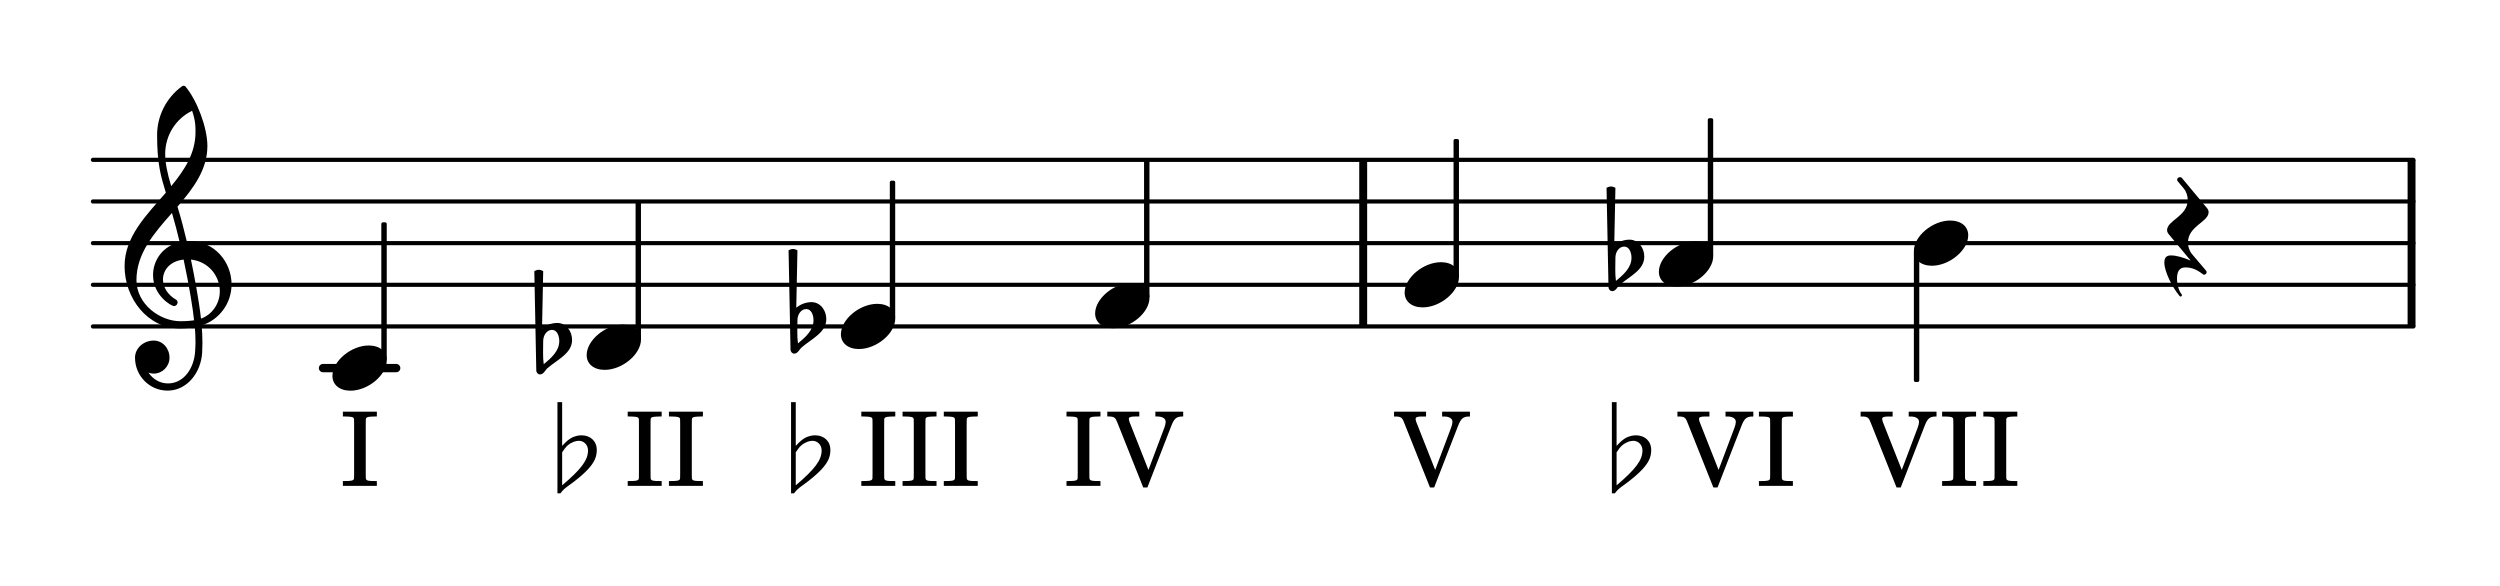
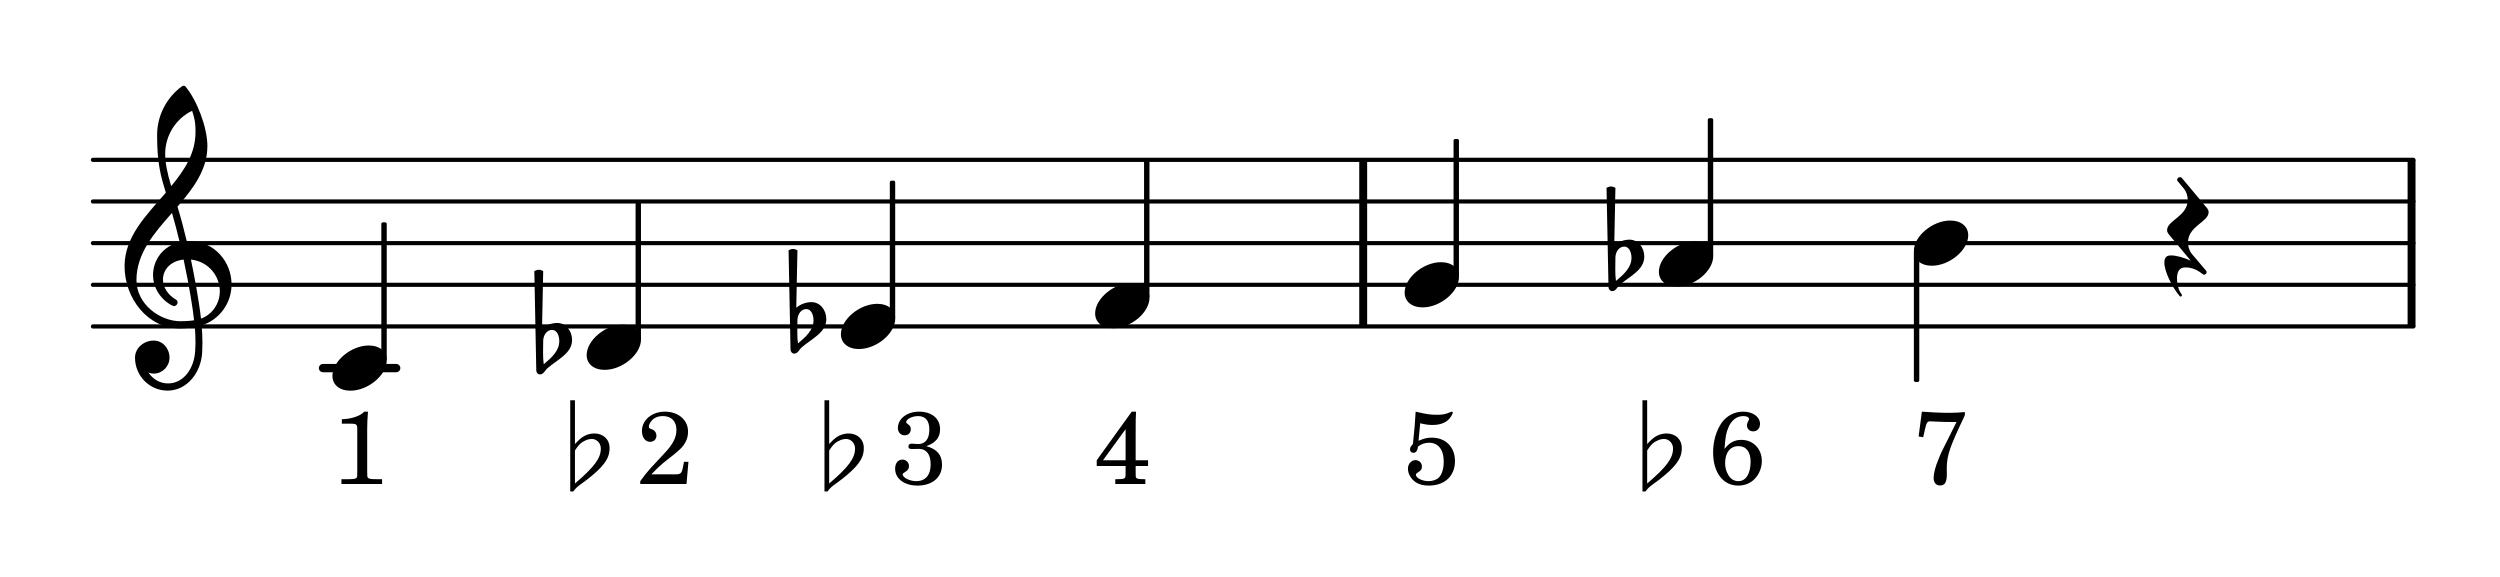
- <svg xmlns="http://www.w3.org/2000/svg" xmlns:xlink="http://www.w3.org/1999/xlink" width="299pt" height="70pt" viewBox="0 0 299 70">
+ <svg xmlns="http://www.w3.org/2000/svg" xmlns:xlink="http://www.w3.org/1999/xlink" width="299pt" height="69pt" viewBox="0 0 299 69">
  <defs>
    <g>
      <g id="glyph-0-0">
        <path d="M 4.344 -2.703 C 2.25 -2.703 0 -0.844 0 0.938 C 0 1.984 0.844 2.703 2.156 2.703 C 4.25 2.703 6.5 0.844 6.5 -0.938 C 6.5 -1.984 5.656 -2.703 4.344 -2.703 Z M 4.344 -2.703 " />
      </g>
      <g id="glyph-0-1">
        <path d="M 5.297 12.656 L 5.312 11.797 L 5.234 11.797 C 4.266 11.797 3.422 11.281 2.906 10.5 C 3.109 10.578 3.312 10.625 3.531 10.625 C 4.562 10.625 5.422 9.766 5.422 8.719 C 5.422 7.609 4.609 6.672 3.531 6.672 C 2.344 6.672 1.297 7.562 1.297 8.719 C 1.297 10.891 3.031 12.656 5.172 12.656 Z M 9.188 4.047 C 8.938 1.812 8.359 -1.234 7.984 -3.016 C 10.125 -2.781 11.438 -1.016 11.438 0.781 C 11.438 2.25 10.531 3.562 9.188 4.047 Z M 1.469 -0.562 C 1.469 -3.75 3.578 -6.172 5.719 -8.594 C 6.062 -7.438 6.359 -6.25 6.641 -5.094 C 4.609 -4.641 3.453 -2.922 3.453 -1.172 C 3.453 1.312 5.656 2.547 5.953 2.547 C 6.203 2.547 6.391 2.328 6.391 2.109 C 6.391 2.016 6.359 1.906 6.25 1.812 C 5.141 1.172 4.641 0.234 4.641 -0.641 C 4.641 -1.797 5.531 -2.844 7.109 -3.016 C 7.797 0.203 8.234 2.969 8.359 4.25 C 7.672 4.359 6.75 4.359 6.734 4.359 C 4.281 4.359 1.469 2.328 1.469 -0.562 Z M 4.984 -11.016 C 2.656 -8.328 0.047 -5.75 0.047 -2.234 C 0.047 1.641 2.828 5.219 6.672 5.219 C 7.562 5.219 8.344 5.078 8.453 5.062 C 8.5 5.672 8.531 6.281 8.531 6.891 C 8.531 7.25 8.5 7.625 8.484 7.984 C 8.359 9.953 7.172 11.75 5.312 11.797 L 5.297 12.656 C 7.562 12.594 9.188 10.484 9.328 8.109 C 9.344 7.734 9.359 7.328 9.359 6.953 C 9.359 6.25 9.328 5.562 9.266 4.859 C 11.375 4.188 12.844 2.219 12.844 -0.047 C 12.844 -2.688 10.844 -5.234 7.75 -5.234 C 7.625 -5.234 7.531 -5.219 7.484 -5.219 C 7.156 -6.594 6.797 -7.984 6.375 -9.344 C 8.25 -11.516 9.953 -13.75 9.953 -16.594 C 9.953 -18.844 8.672 -22.141 7.312 -23.734 C 7.188 -23.828 7.031 -23.828 6.906 -23.734 C 5.047 -22.375 3.938 -20.203 3.938 -17.906 C 3.938 -14.406 4.406 -12.922 4.984 -11.016 Z M 8.531 -18.25 C 8.531 -15.734 7.219 -13.719 5.625 -11.797 C 5.141 -13.375 4.906 -14.625 4.906 -15.656 C 4.906 -17.844 6.156 -19.859 8.125 -20.812 C 8.547 -19.562 8.531 -18.922 8.531 -18.25 Z M 8.531 -18.25 " />
      </g>
      <g id="glyph-0-2">
        <path d="M 0.531 -0.812 C 0.562 -1.469 0.969 -2.078 1.594 -2.078 C 2.172 -2.078 2.453 -1.391 2.453 -0.734 C 2.453 0.438 1.5 1.281 0.594 2.031 C 0.531 1.594 0.516 1.156 0.516 0.719 L 0.516 0.5 Z M -0.297 2.75 C -0.297 3.031 -0.094 3.25 0.156 3.25 C 0.578 3.25 0.75 2.75 1.062 2.484 C 2.266 1.453 3.984 0.719 3.984 -0.875 C 3.984 -1.953 3.25 -2.906 2.219 -2.906 C 1.547 -2.906 0.891 -2.656 0.391 -2.234 L 0.531 -9.109 C 0.375 -9.203 0.172 -9.266 0 -9.266 C -0.172 -9.266 -0.375 -9.203 -0.531 -9.109 Z M -0.297 2.75 " />
      </g>
      <g id="glyph-0-3">
        <path d="M -0.125 -1.547 C -0.125 -1.391 -0.062 -1.234 0.078 -1.062 L 2.703 2.094 C 1.891 1.734 1 1.469 0.344 1.469 C 0.078 1.469 -0.453 1.5 -0.453 2.312 C -0.453 3.391 0.484 5.266 1.375 6.328 C 1.516 6.5 1.75 6.281 1.609 6.109 C 1.281 5.719 1.062 4.938 1.062 4.25 C 1.062 2.906 1.797 2.906 2.109 2.906 C 3.391 2.906 4.125 3.781 4.281 3.781 C 4.438 3.781 4.609 3.641 4.609 3.469 C 4.609 3.406 4.578 3.328 4.516 3.266 L 2.844 1.297 C 2.516 0.891 2.375 0.391 2.375 -0.078 C 2.375 -2.047 4.844 -2.531 4.844 -3.703 C 4.844 -3.859 4.781 -4.031 4.641 -4.203 L 1.641 -7.797 C 1.578 -7.875 1.5 -7.891 1.422 -7.891 C 1.25 -7.891 1.078 -7.766 1.078 -7.594 C 1.078 -7.531 1.094 -7.453 1.156 -7.391 L 1.859 -6.547 C 2.188 -6.156 2.344 -5.656 2.344 -5.172 C 2.344 -3.203 -0.125 -2.734 -0.125 -1.547 Z M -0.125 -1.547 " />
      </g>
      <g id="glyph-1-0">
-         <path d="M 0.469 -8.297 L 0.719 -8.297 C 1.422 -8.281 1.641 -8.25 1.75 -8.125 C 1.812 -8.016 1.812 -7.984 1.812 -7.359 L 1.812 -1.516 C 1.812 -0.891 1.812 -0.859 1.75 -0.75 C 1.641 -0.625 1.422 -0.578 0.719 -0.578 L 0.469 -0.578 L 0.469 0 L 4.531 0 L 4.531 -0.578 L 4.297 -0.578 C 3.609 -0.578 3.375 -0.609 3.266 -0.75 C 3.203 -0.859 3.203 -0.891 3.203 -1.516 L 3.203 -7.359 C 3.203 -8 3.203 -8.016 3.266 -8.125 C 3.375 -8.25 3.594 -8.281 4.297 -8.297 L 4.531 -8.297 L 4.531 -8.875 L 0.469 -8.875 Z M 0.469 -8.297 " />
+         <path d="M 3.953 -8.656 C 3.547 -8.156 2.406 -7.766 1.281 -7.75 L 1.281 -7.219 L 2.359 -7.219 C 3.078 -7.203 3.141 -7.125 3.125 -6.438 L 3.125 -1.516 C 3.125 -0.891 3.125 -0.859 3.047 -0.75 C 2.953 -0.625 2.719 -0.578 2.031 -0.578 L 1.234 -0.578 L 1.234 0 L 6.094 0 L 6.094 -0.578 L 5.422 -0.578 C 4.734 -0.578 4.5 -0.625 4.406 -0.75 C 4.312 -0.859 4.312 -0.875 4.312 -1.516 L 4.312 -6.594 C 4.312 -7.281 4.344 -7.859 4.406 -8.656 Z M 3.953 -8.656 " />
      </g>
      <g id="glyph-1-1">
-         <path d="M 4.828 -1.906 L 2.578 -7.609 C 2.516 -7.766 2.484 -7.938 2.484 -8 C 2.484 -8.219 2.688 -8.297 3.25 -8.297 L 3.734 -8.297 L 3.734 -8.875 L -0.094 -8.875 L -0.094 -8.297 L 0.141 -8.297 C 0.719 -8.281 0.891 -8.156 1.094 -7.609 L 4.203 0.188 L 4.703 0.188 L 7.531 -7.094 C 7.891 -8.047 8.156 -8.281 8.859 -8.297 L 8.984 -8.297 L 8.984 -8.875 L 5.656 -8.875 L 5.656 -8.297 L 5.891 -8.297 C 6.516 -8.297 6.891 -8.047 6.891 -7.656 C 6.891 -7.484 6.828 -7.219 6.734 -6.969 Z M 4.828 -1.906 " />
+         <path d="M 6.203 -2.656 L 5.672 -2.656 L 5.547 -2.031 C 5.391 -1.234 5.281 -1.156 4.531 -1.156 L 1.766 -1.156 C 2.625 -2.047 2.906 -2.297 3.688 -2.922 C 4.812 -3.781 5.281 -4.203 5.578 -4.578 C 5.969 -5.109 6.156 -5.656 6.156 -6.266 C 6.156 -7.656 5 -8.656 3.391 -8.656 C 1.828 -8.656 0.641 -7.656 0.641 -6.344 C 0.641 -5.578 1.031 -5.047 1.609 -5.047 C 2.062 -5.047 2.375 -5.344 2.375 -5.797 C 2.375 -6.094 2.203 -6.375 1.938 -6.5 C 1.484 -6.672 1.469 -6.703 1.469 -6.859 C 1.469 -7.047 1.594 -7.328 1.766 -7.531 C 2.062 -7.922 2.562 -8.125 3.141 -8.125 C 4.172 -8.125 4.766 -7.5 4.766 -6.469 C 4.766 -5.562 4.344 -4.734 3.312 -3.656 C 2.406 -2.688 1.844 -2.094 1.641 -1.859 C 1.188 -1.344 0.969 -1.062 0.438 -0.344 L 0.438 0 L 5.969 0 Z M 6.203 -2.656 " />
+       </g>
+       <g id="glyph-1-2">
+         <path d="M 4.25 -4.531 C 5.375 -4.938 5.891 -5.562 5.891 -6.547 C 5.891 -7.828 4.906 -8.656 3.375 -8.656 C 1.938 -8.656 0.844 -7.812 0.844 -6.688 C 0.844 -6.188 1.188 -5.828 1.656 -5.828 C 2.094 -5.828 2.391 -6.125 2.391 -6.562 C 2.391 -6.844 2.281 -7 2 -7.188 C 1.875 -7.281 1.844 -7.328 1.844 -7.422 C 1.844 -7.766 2.562 -8.125 3.266 -8.125 C 4.141 -8.125 4.609 -7.578 4.609 -6.531 C 4.609 -5.391 4.141 -4.781 3.266 -4.781 C 3.156 -4.781 2.953 -4.797 2.766 -4.812 C 2.672 -4.828 2.562 -4.828 2.5 -4.828 C 2.234 -4.828 2.109 -4.703 2.109 -4.484 C 2.109 -4.281 2.219 -4.188 2.5 -4.188 C 2.562 -4.188 2.672 -4.188 2.781 -4.188 C 3.031 -4.203 3.219 -4.203 3.359 -4.203 C 4.266 -4.203 4.766 -3.547 4.766 -2.344 C 4.766 -1.062 4.141 -0.344 3.031 -0.344 C 2.266 -0.344 1.422 -0.766 1.422 -1.141 C 1.422 -1.25 1.453 -1.281 1.688 -1.422 C 2.031 -1.625 2.172 -1.828 2.172 -2.141 C 2.172 -2.578 1.828 -2.922 1.391 -2.922 C 0.859 -2.922 0.516 -2.484 0.516 -1.828 C 0.516 -0.641 1.609 0.188 3.188 0.188 C 4.969 0.188 6.125 -0.797 6.125 -2.312 C 6.125 -3.469 5.531 -4.172 4.25 -4.531 Z M 4.25 -4.531 " />
+       </g>
+       <g id="glyph-1-3">
+         <path d="M 4.531 -8.656 L 0.344 -2.844 L 0.344 -2.156 L 3.797 -2.156 L 3.797 -1.516 C 3.797 -0.891 3.797 -0.859 3.719 -0.75 C 3.625 -0.609 3.391 -0.578 2.688 -0.578 L 2.562 -0.578 L 2.562 0 L 6.156 0 L 6.156 -0.578 L 6.094 -0.578 C 5.391 -0.578 5.172 -0.609 5.062 -0.75 C 5 -0.859 5 -0.875 5 -1.516 L 5 -2.156 L 6.484 -2.156 L 6.484 -2.844 L 5 -2.844 L 5 -6.203 C 5 -7.734 5 -7.766 5.047 -8.656 Z M 3.797 -2.844 L 1.094 -2.844 L 3.797 -6.562 Z M 3.797 -2.844 " />
+       </g>
+       <g id="glyph-1-4">
+         <path d="M 2.016 -7.266 C 2.688 -7.109 3.016 -7.062 3.5 -7.062 C 4.547 -7.062 5.312 -7.422 5.719 -8.109 C 5.859 -8.328 5.906 -8.453 5.906 -8.547 C 5.906 -8.625 5.875 -8.656 5.797 -8.656 C 5.766 -8.656 5.719 -8.641 5.641 -8.609 C 5.047 -8.344 4.719 -8.281 4.016 -8.281 C 3.219 -8.281 2.734 -8.359 1.469 -8.656 C 1.422 -7.625 1.312 -6.312 1.141 -4.781 C 0.891 -4.516 0.797 -4.359 0.797 -4.156 C 0.797 -3.891 0.953 -3.734 1.188 -3.734 C 1.516 -3.734 1.703 -4 1.75 -4.484 C 2.172 -4.797 2.578 -4.938 3.078 -4.938 C 4.188 -4.938 4.828 -4.094 4.828 -2.688 C 4.828 -1.859 4.625 -1.156 4.25 -0.781 C 4.016 -0.516 3.5 -0.344 3 -0.344 C 2.266 -0.344 1.5 -0.719 1.5 -1.109 C 1.5 -1.188 1.578 -1.297 1.719 -1.375 C 2.109 -1.609 2.219 -1.766 2.219 -2.109 C 2.219 -2.531 1.875 -2.859 1.438 -2.859 C 0.953 -2.859 0.547 -2.406 0.547 -1.828 C 0.547 -1.219 0.906 -0.609 1.469 -0.219 C 1.875 0.047 2.375 0.188 3.031 0.188 C 4.953 0.188 6.172 -0.953 6.172 -2.75 C 6.172 -4.422 5.062 -5.547 3.391 -5.547 C 2.859 -5.547 2.484 -5.453 1.812 -5.172 Z M 2.016 -7.266 " />
+       </g>
+       <g id="glyph-1-5">
+         <path d="M 1.875 -4.188 C 2 -5.719 2.062 -6.125 2.344 -6.75 C 2.688 -7.625 3.344 -8.125 4.125 -8.125 C 4.547 -8.125 4.812 -8 4.812 -7.766 C 4.812 -7.719 4.797 -7.688 4.75 -7.594 C 4.625 -7.359 4.562 -7.188 4.562 -7.016 C 4.562 -6.609 4.875 -6.297 5.312 -6.297 C 5.797 -6.297 6.125 -6.672 6.125 -7.188 C 6.125 -8.031 5.281 -8.656 4.109 -8.656 C 3.094 -8.656 2.156 -8.172 1.562 -7.359 C 0.891 -6.406 0.516 -5.125 0.516 -3.781 C 0.516 -1.375 1.703 0.188 3.516 0.188 C 4.312 0.188 4.984 -0.094 5.5 -0.625 C 6.031 -1.172 6.344 -1.969 6.344 -2.75 C 6.344 -4.203 5.312 -5.281 3.906 -5.281 C 3.078 -5.281 2.453 -4.953 1.875 -4.188 Z M 3.562 -4.531 C 4.469 -4.531 5 -3.844 5 -2.672 C 5 -1.234 4.438 -0.344 3.547 -0.344 C 2.969 -0.344 2.547 -0.641 2.25 -1.234 C 2.047 -1.625 1.953 -2.047 1.953 -2.5 C 1.953 -3.766 2.562 -4.531 3.562 -4.531 Z M 3.562 -4.531 " />
+       </g>
+       <g id="glyph-1-6">
+         <path d="M 0.719 -5.688 L 1.266 -5.594 L 1.484 -6.562 C 1.672 -7.375 1.766 -7.5 2.109 -7.5 C 2.172 -7.5 2.281 -7.5 2.391 -7.484 C 3.891 -7.422 3.891 -7.422 4.469 -7.422 C 4.625 -7.422 4.906 -7.422 5.25 -7.422 L 4.422 -5.75 C 3.5 -3.938 3.391 -3.719 3.094 -2.953 C 2.703 -2.031 2.516 -1.25 2.516 -0.734 C 2.516 -0.172 2.797 0.172 3.281 0.172 C 3.875 0.172 4.109 -0.219 4.094 -1.297 C 4.031 -3.062 4.25 -3.922 5.578 -6.797 C 5.75 -7.188 5.938 -7.578 6.125 -7.953 C 6.141 -7.984 6.172 -8.094 6.25 -8.25 L 6.25 -8.609 C 5.516 -8.547 5.109 -8.516 4.359 -8.516 C 3.281 -8.516 2.438 -8.562 1.109 -8.656 Z M 0.719 -5.688 " />
      </g>
      <g id="glyph-2-0">
        <path d="M 4.312 -10.016 L 4.312 0.891 L 4.672 0.891 C 4.969 0.484 5.156 0.312 5.844 -0.172 C 6.625 -0.734 7.422 -1.406 7.922 -1.938 C 8.719 -2.797 9.016 -3.438 9.016 -4.297 C 9.016 -5.344 8.266 -6.047 7.188 -6.047 C 6.812 -6.047 6.422 -5.953 6.031 -5.766 C 5.688 -5.578 5.391 -5.344 4.875 -4.781 L 4.875 -10.016 Z M 4.875 -4.016 C 5.344 -4.75 5.672 -5.031 6.281 -5.281 C 6.5 -5.344 6.688 -5.391 6.875 -5.391 C 7.484 -5.391 7.969 -4.891 7.969 -4.25 C 7.969 -3.094 7.219 -2.062 4.875 -0.062 Z M 4.875 -4.016 " />
      </g>
    </g>
  </defs>
  <path fill="none" stroke-width="9.465" stroke-linecap="butt" stroke-linejoin="miter" stroke="rgb(0%, 0%, 0%)" stroke-opacity="1" stroke-miterlimit="10" d="M 2230.391 7939.57 L 2230.391 8138.828 " transform="matrix(0.1, 0, 0, -0.1, -60, 833)" />
  <path fill="none" stroke-width="4.981" stroke-linecap="round" stroke-linejoin="miter" stroke="rgb(0%, 0%, 0%)" stroke-opacity="1" stroke-miterlimit="10" d="M 711.133 7939.57 L 3486.445 7939.57 " transform="matrix(0.1, 0, 0, -0.1, -60, 833)" />
  <path fill="none" stroke-width="4.981" stroke-linecap="round" stroke-linejoin="miter" stroke="rgb(0%, 0%, 0%)" stroke-opacity="1" stroke-miterlimit="10" d="M 711.133 7989.375 L 3486.445 7989.375 " transform="matrix(0.1, 0, 0, -0.1, -60, 833)" />
  <path fill="none" stroke-width="4.981" stroke-linecap="round" stroke-linejoin="miter" stroke="rgb(0%, 0%, 0%)" stroke-opacity="1" stroke-miterlimit="10" d="M 711.133 8039.219 L 3486.445 8039.219 " transform="matrix(0.1, 0, 0, -0.1, -60, 833)" />
  <path fill="none" stroke-width="4.981" stroke-linecap="round" stroke-linejoin="miter" stroke="rgb(0%, 0%, 0%)" stroke-opacity="1" stroke-miterlimit="10" d="M 711.133 8089.023 L 3486.445 8089.023 " transform="matrix(0.1, 0, 0, -0.1, -60, 833)" />
  <path fill="none" stroke-width="4.981" stroke-linecap="round" stroke-linejoin="miter" stroke="rgb(0%, 0%, 0%)" stroke-opacity="1" stroke-miterlimit="10" d="M 711.133 8138.828 L 3486.445 8138.828 " transform="matrix(0.1, 0, 0, -0.1, -60, 833)" />
  <path fill="none" stroke-width="9.465" stroke-linecap="butt" stroke-linejoin="miter" stroke="rgb(0%, 0%, 0%)" stroke-opacity="1" stroke-miterlimit="10" d="M 3484.219 7939.57 L 3484.219 8138.828 " transform="matrix(0.1, 0, 0, -0.1, -60, 833)" />
  <path fill="none" stroke-width="9.963" stroke-linecap="round" stroke-linejoin="miter" stroke="rgb(0%, 0%, 0%)" stroke-opacity="1" stroke-miterlimit="10" d="M 986.328 7889.766 L 1073.828 7889.766 " transform="matrix(0.1, 0, 0, -0.1, -60, 833)" />
  <g fill="rgb(0%, 0%, 0%)" fill-opacity="1">
    <use xlink:href="#glyph-0-0" x="39.758" y="44.023" />
  </g>
  <g fill="rgb(0%, 0%, 0%)" fill-opacity="1">
    <use xlink:href="#glyph-0-1" x="14.851" y="34.06" />
  </g>
  <g fill="rgb(0%, 0%, 0%)" fill-opacity="1">
-     <use xlink:href="#glyph-1-0" x="40.54" y="58.11" />
+     <use xlink:href="#glyph-1-0" x="39.604" y="57.889" />
  </g>
  <path fill="none" stroke-width="3.985" stroke-linecap="butt" stroke-linejoin="round" stroke="rgb(0%, 0%, 0%)" stroke-opacity="1" stroke-miterlimit="10" d="M 1058.047 7901.016 L 1060.547 7901.016 L 1060.547 8062.109 L 1058.047 8062.109 Z M 1058.047 7901.016 " transform="matrix(0.1, 0, 0, -0.1, -60, 833)" />
  <path fill-rule="nonzero" fill="rgb(0%, 0%, 0%)" fill-opacity="1" d="M 45.805 42.898 L 46.055 42.898 L 46.055 26.789 L 45.805 26.789 Z M 45.805 42.898 " />
  <g fill="rgb(0%, 0%, 0%)" fill-opacity="1">
    <use xlink:href="#glyph-0-0" x="70.165" y="41.532" />
  </g>
  <g fill="rgb(0%, 0%, 0%)" fill-opacity="1">
-     <use xlink:href="#glyph-1-0" x="74.604" y="58.11" />
+     <use xlink:href="#glyph-1-1" x="76.135" y="57.889" />
  </g>
  <g fill="rgb(0%, 0%, 0%)" fill-opacity="1">
-     <use xlink:href="#glyph-1-0" x="79.536" y="58.11" />
-   </g>
-   <g fill="rgb(0%, 0%, 0%)" fill-opacity="1">
-     <use xlink:href="#glyph-2-0" x="62.358" y="58.11" />
+     <use xlink:href="#glyph-2-0" x="63.889" y="57.889" />
  </g>
  <path fill="none" stroke-width="3.985" stroke-linecap="butt" stroke-linejoin="round" stroke="rgb(0%, 0%, 0%)" stroke-opacity="1" stroke-miterlimit="10" d="M 1362.148 7925.938 L 1364.609 7925.938 L 1364.609 8087.031 L 1362.148 8087.031 Z M 1362.148 7925.938 " transform="matrix(0.1, 0, 0, -0.1, -60, 833)" />
  <path fill-rule="nonzero" fill="rgb(0%, 0%, 0%)" fill-opacity="1" d="M 76.215 40.406 L 76.461 40.406 L 76.461 24.297 L 76.215 24.297 Z M 76.215 40.406 " />
  <g fill="rgb(0%, 0%, 0%)" fill-opacity="1">
    <use xlink:href="#glyph-0-2" x="64.436" y="41.532" />
  </g>
  <g fill="rgb(0%, 0%, 0%)" fill-opacity="1">
    <use xlink:href="#glyph-0-0" x="100.572" y="39.041" />
  </g>
  <g fill="rgb(0%, 0%, 0%)" fill-opacity="1">
-     <use xlink:href="#glyph-1-0" x="102.544" y="58.11" />
+     <use xlink:href="#glyph-1-2" x="106.541" y="57.889" />
  </g>
  <g fill="rgb(0%, 0%, 0%)" fill-opacity="1">
-     <use xlink:href="#glyph-1-0" x="107.477" y="58.11" />
-   </g>
-   <g fill="rgb(0%, 0%, 0%)" fill-opacity="1">
-     <use xlink:href="#glyph-1-0" x="112.409" y="58.11" />
-   </g>
-   <g fill="rgb(0%, 0%, 0%)" fill-opacity="1">
-     <use xlink:href="#glyph-2-0" x="90.298" y="58.11" />
+     <use xlink:href="#glyph-2-0" x="94.295" y="57.889" />
  </g>
  <path fill="none" stroke-width="3.985" stroke-linecap="butt" stroke-linejoin="round" stroke="rgb(0%, 0%, 0%)" stroke-opacity="1" stroke-miterlimit="10" d="M 1666.211 7950.859 L 1668.672 7950.859 L 1668.672 8111.953 L 1666.211 8111.953 Z M 1666.211 7950.859 " transform="matrix(0.1, 0, 0, -0.1, -60, 833)" />
  <path fill-rule="nonzero" fill="rgb(0%, 0%, 0%)" fill-opacity="1" d="M 106.621 37.914 L 106.867 37.914 L 106.867 21.809 L 106.621 21.809 Z M 106.621 37.914 " />
  <g fill="rgb(0%, 0%, 0%)" fill-opacity="1">
    <use xlink:href="#glyph-0-2" x="94.843" y="39.042" />
  </g>
  <g fill="rgb(0%, 0%, 0%)" fill-opacity="1">
    <use xlink:href="#glyph-0-0" x="130.978" y="36.551" />
  </g>
  <g fill="rgb(0%, 0%, 0%)" fill-opacity="1">
-     <use xlink:href="#glyph-1-0" x="127.084" y="58.11" />
-   </g>
-   <g fill="rgb(0%, 0%, 0%)" fill-opacity="1">
-     <use xlink:href="#glyph-1-1" x="132.526" y="58.11" />
+     <use xlink:href="#glyph-1-3" x="130.825" y="57.889" />
  </g>
  <path fill="none" stroke-width="3.985" stroke-linecap="butt" stroke-linejoin="round" stroke="rgb(0%, 0%, 0%)" stroke-opacity="1" stroke-miterlimit="10" d="M 1970.273 7975.742 L 1972.773 7975.742 L 1972.773 8136.836 L 1970.273 8136.836 Z M 1970.273 7975.742 " transform="matrix(0.1, 0, 0, -0.1, -60, 833)" />
  <path fill-rule="nonzero" fill="rgb(0%, 0%, 0%)" fill-opacity="1" d="M 137.027 35.426 L 137.277 35.426 L 137.277 19.316 L 137.027 19.316 Z M 137.027 35.426 " />
  <g fill="rgb(0%, 0%, 0%)" fill-opacity="1">
    <use xlink:href="#glyph-0-0" x="167.995" y="34.061" />
  </g>
  <g fill="rgb(0%, 0%, 0%)" fill-opacity="1">
-     <use xlink:href="#glyph-1-1" x="166.822" y="58.111" />
+     <use xlink:href="#glyph-1-4" x="167.842" y="57.889" />
  </g>
  <path fill="none" stroke-width="3.985" stroke-linecap="butt" stroke-linejoin="round" stroke="rgb(0%, 0%, 0%)" stroke-opacity="1" stroke-miterlimit="10" d="M 2340.43 8000.664 L 2342.93 8000.664 L 2342.93 8161.758 L 2340.43 8161.758 Z M 2340.43 8000.664 " transform="matrix(0.1, 0, 0, -0.1, -60, 833)" />
  <path fill-rule="nonzero" fill="rgb(0%, 0%, 0%)" fill-opacity="1" d="M 174.043 32.934 L 174.293 32.934 L 174.293 16.824 L 174.043 16.824 Z M 174.043 32.934 " />
  <g fill="rgb(0%, 0%, 0%)" fill-opacity="1">
    <use xlink:href="#glyph-0-0" x="198.402" y="31.57" />
  </g>
  <g fill="rgb(0%, 0%, 0%)" fill-opacity="1">
-     <use xlink:href="#glyph-1-1" x="200.715" y="58.111" />
+     <use xlink:href="#glyph-1-5" x="204.372" y="57.889" />
  </g>
  <g fill="rgb(0%, 0%, 0%)" fill-opacity="1">
-     <use xlink:href="#glyph-1-0" x="209.899" y="58.111" />
-   </g>
-   <g fill="rgb(0%, 0%, 0%)" fill-opacity="1">
-     <use xlink:href="#glyph-2-0" x="188.469" y="58.111" />
+     <use xlink:href="#glyph-2-0" x="192.126" y="57.889" />
  </g>
  <path fill="none" stroke-width="3.985" stroke-linecap="butt" stroke-linejoin="round" stroke="rgb(0%, 0%, 0%)" stroke-opacity="1" stroke-miterlimit="10" d="M 2644.492 8025.586 L 2646.992 8025.586 L 2646.992 8186.641 L 2644.492 8186.641 Z M 2644.492 8025.586 " transform="matrix(0.1, 0, 0, -0.1, -60, 833)" />
  <path fill-rule="nonzero" fill="rgb(0%, 0%, 0%)" fill-opacity="1" d="M 204.449 30.445 L 204.699 30.445 L 204.699 14.336 L 204.449 14.336 Z M 204.449 30.445 " />
  <g fill="rgb(0%, 0%, 0%)" fill-opacity="1">
    <use xlink:href="#glyph-0-2" x="192.673" y="31.57" />
  </g>
  <g fill="rgb(0%, 0%, 0%)" fill-opacity="1">
    <use xlink:href="#glyph-0-0" x="228.9" y="29.079" />
  </g>
  <g fill="rgb(0%, 0%, 0%)" fill-opacity="1">
-     <use xlink:href="#glyph-1-1" x="222.624" y="58.111" />
-   </g>
-   <g fill="rgb(0%, 0%, 0%)" fill-opacity="1">
-     <use xlink:href="#glyph-1-0" x="231.808" y="58.111" />
-   </g>
-   <g fill="rgb(0%, 0%, 0%)" fill-opacity="1">
-     <use xlink:href="#glyph-1-0" x="236.74" y="58.111" />
+     <use xlink:href="#glyph-1-6" x="228.747" y="57.89" />
  </g>
  <path fill="none" stroke-width="3.985" stroke-linecap="butt" stroke-linejoin="round" stroke="rgb(0%, 0%, 0%)" stroke-opacity="1" stroke-miterlimit="10" d="M 2890.977 7875.156 L 2893.477 7875.156 L 2893.477 8027.93 L 2890.977 8027.93 Z M 2890.977 7875.156 " transform="matrix(0.1, 0, 0, -0.1, -60, 833)" />
  <path fill-rule="nonzero" fill="rgb(0%, 0%, 0%)" fill-opacity="1" d="M 229.098 45.484 L 229.348 45.484 L 229.348 30.207 L 229.098 30.207 Z M 229.098 45.484 " />
  <g fill="rgb(0%, 0%, 0%)" fill-opacity="1">
    <use xlink:href="#glyph-0-3" x="259.307" y="29.079" />
  </g>
</svg>
